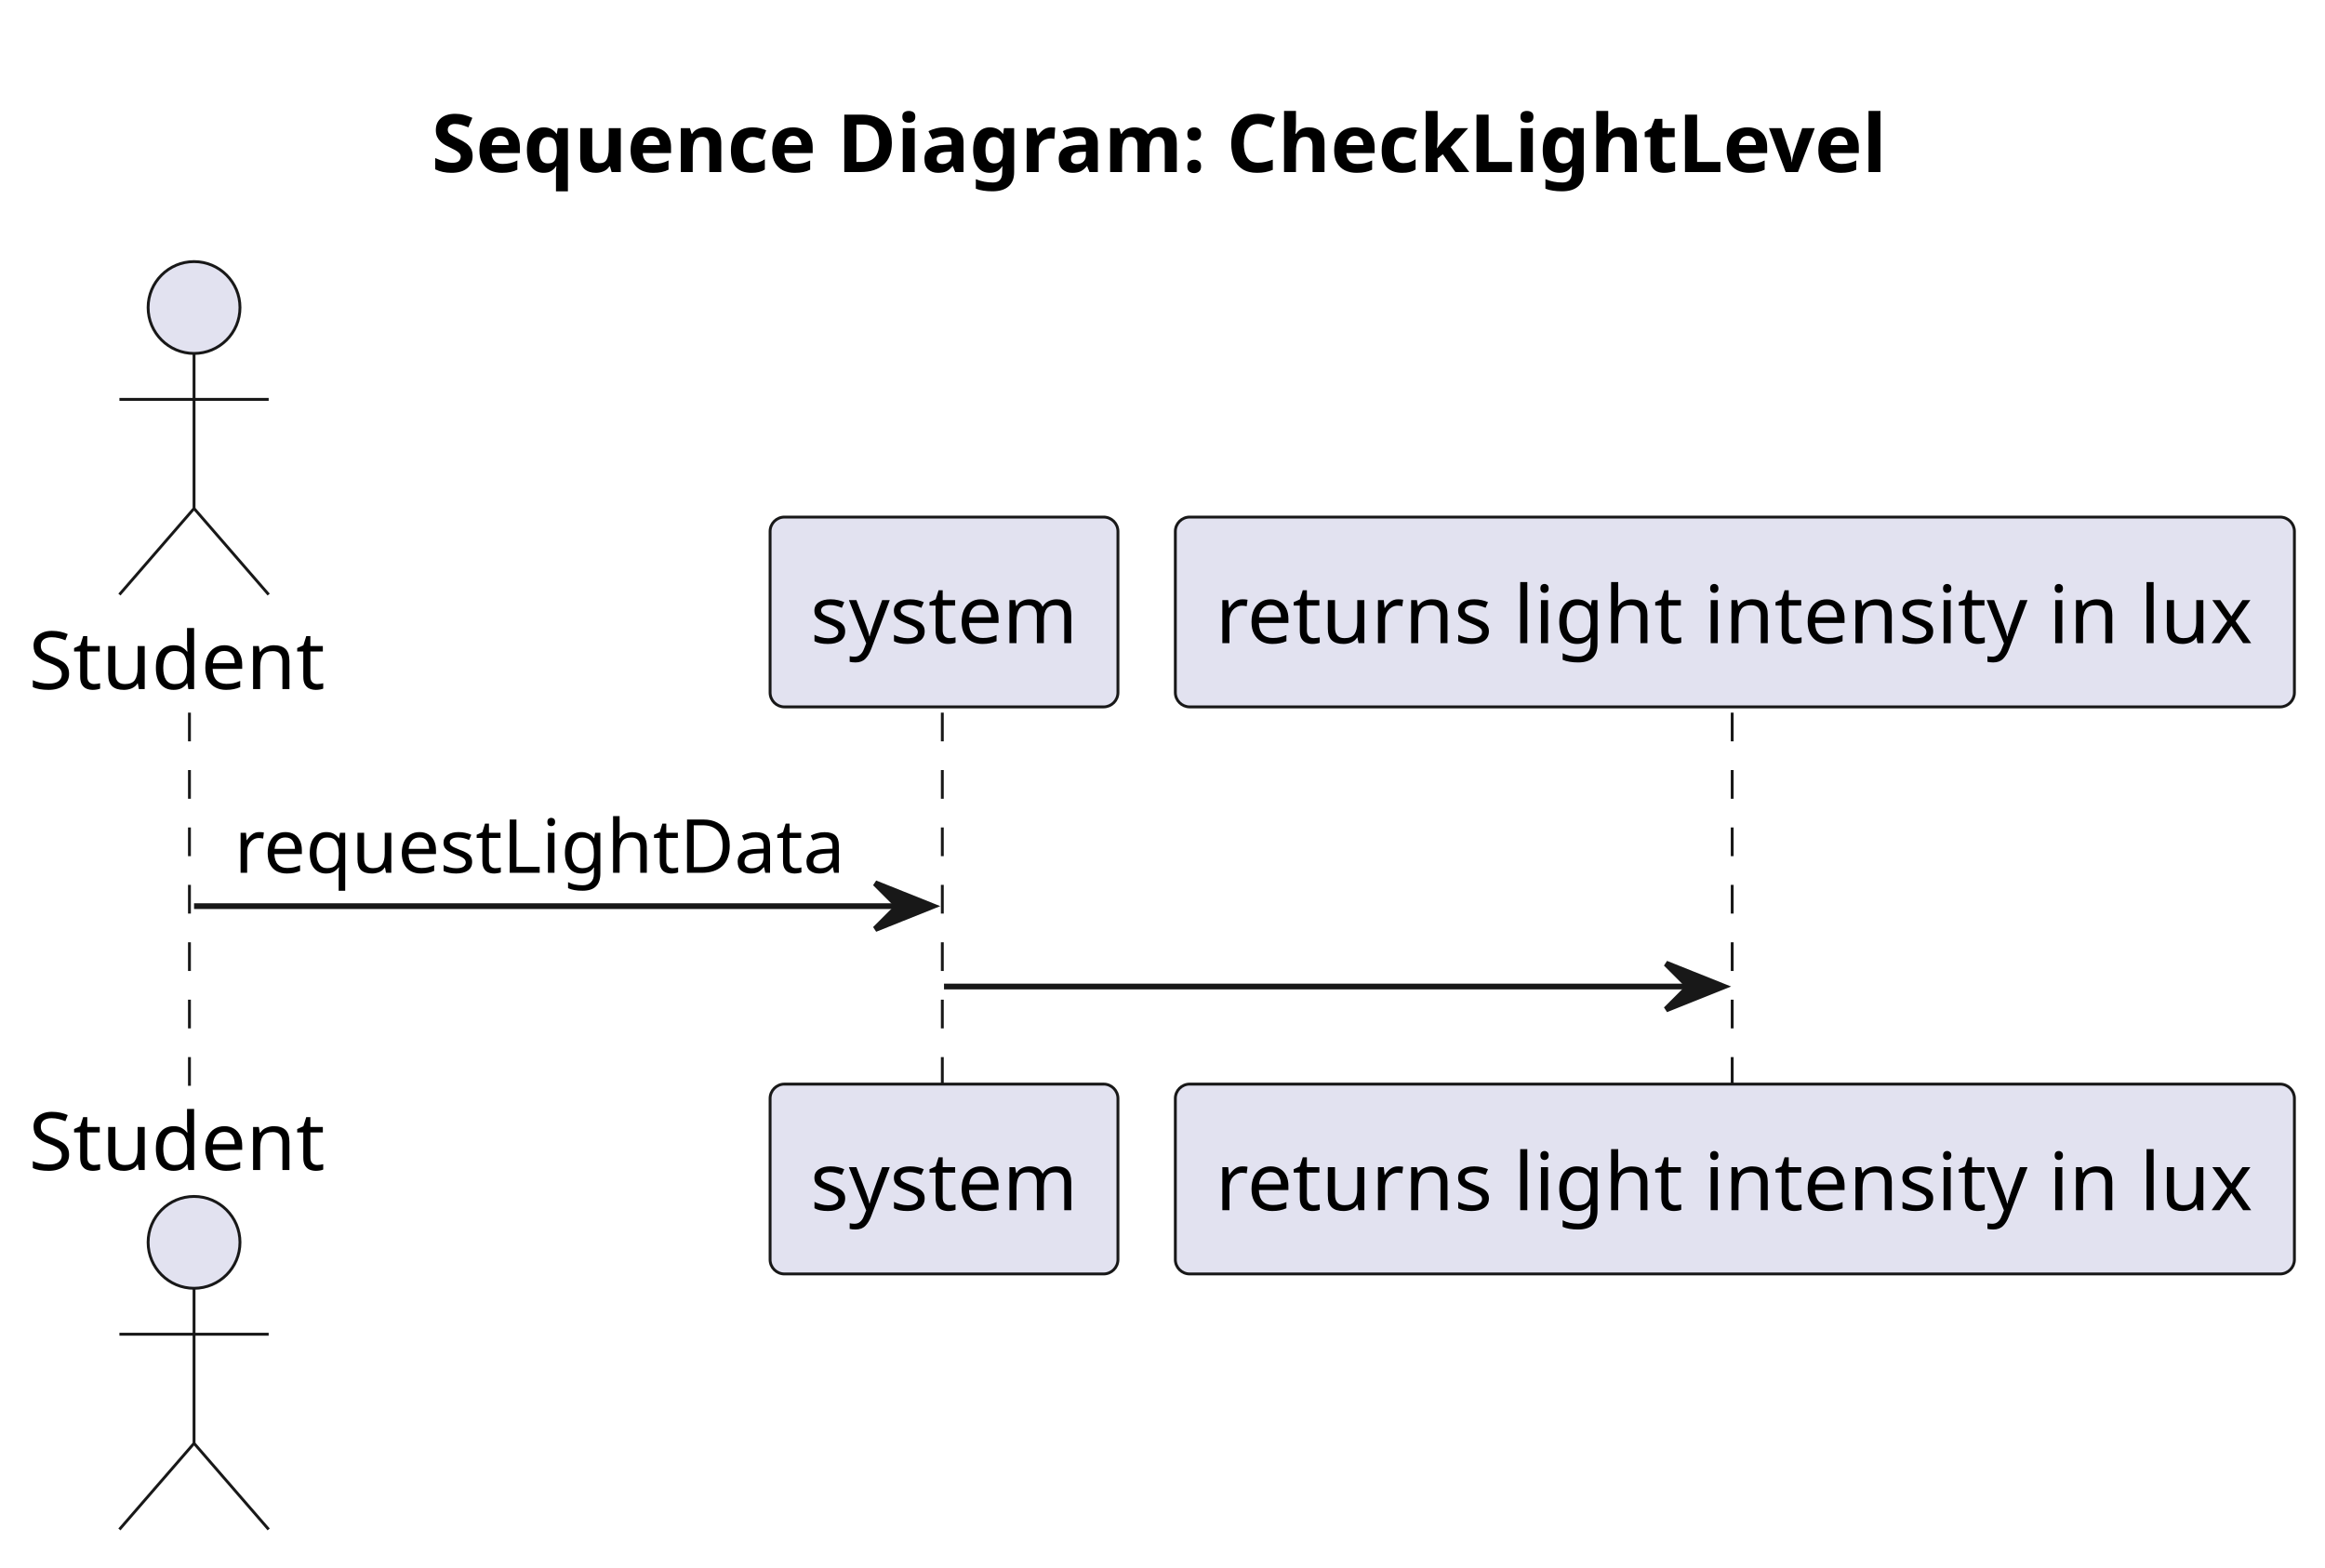
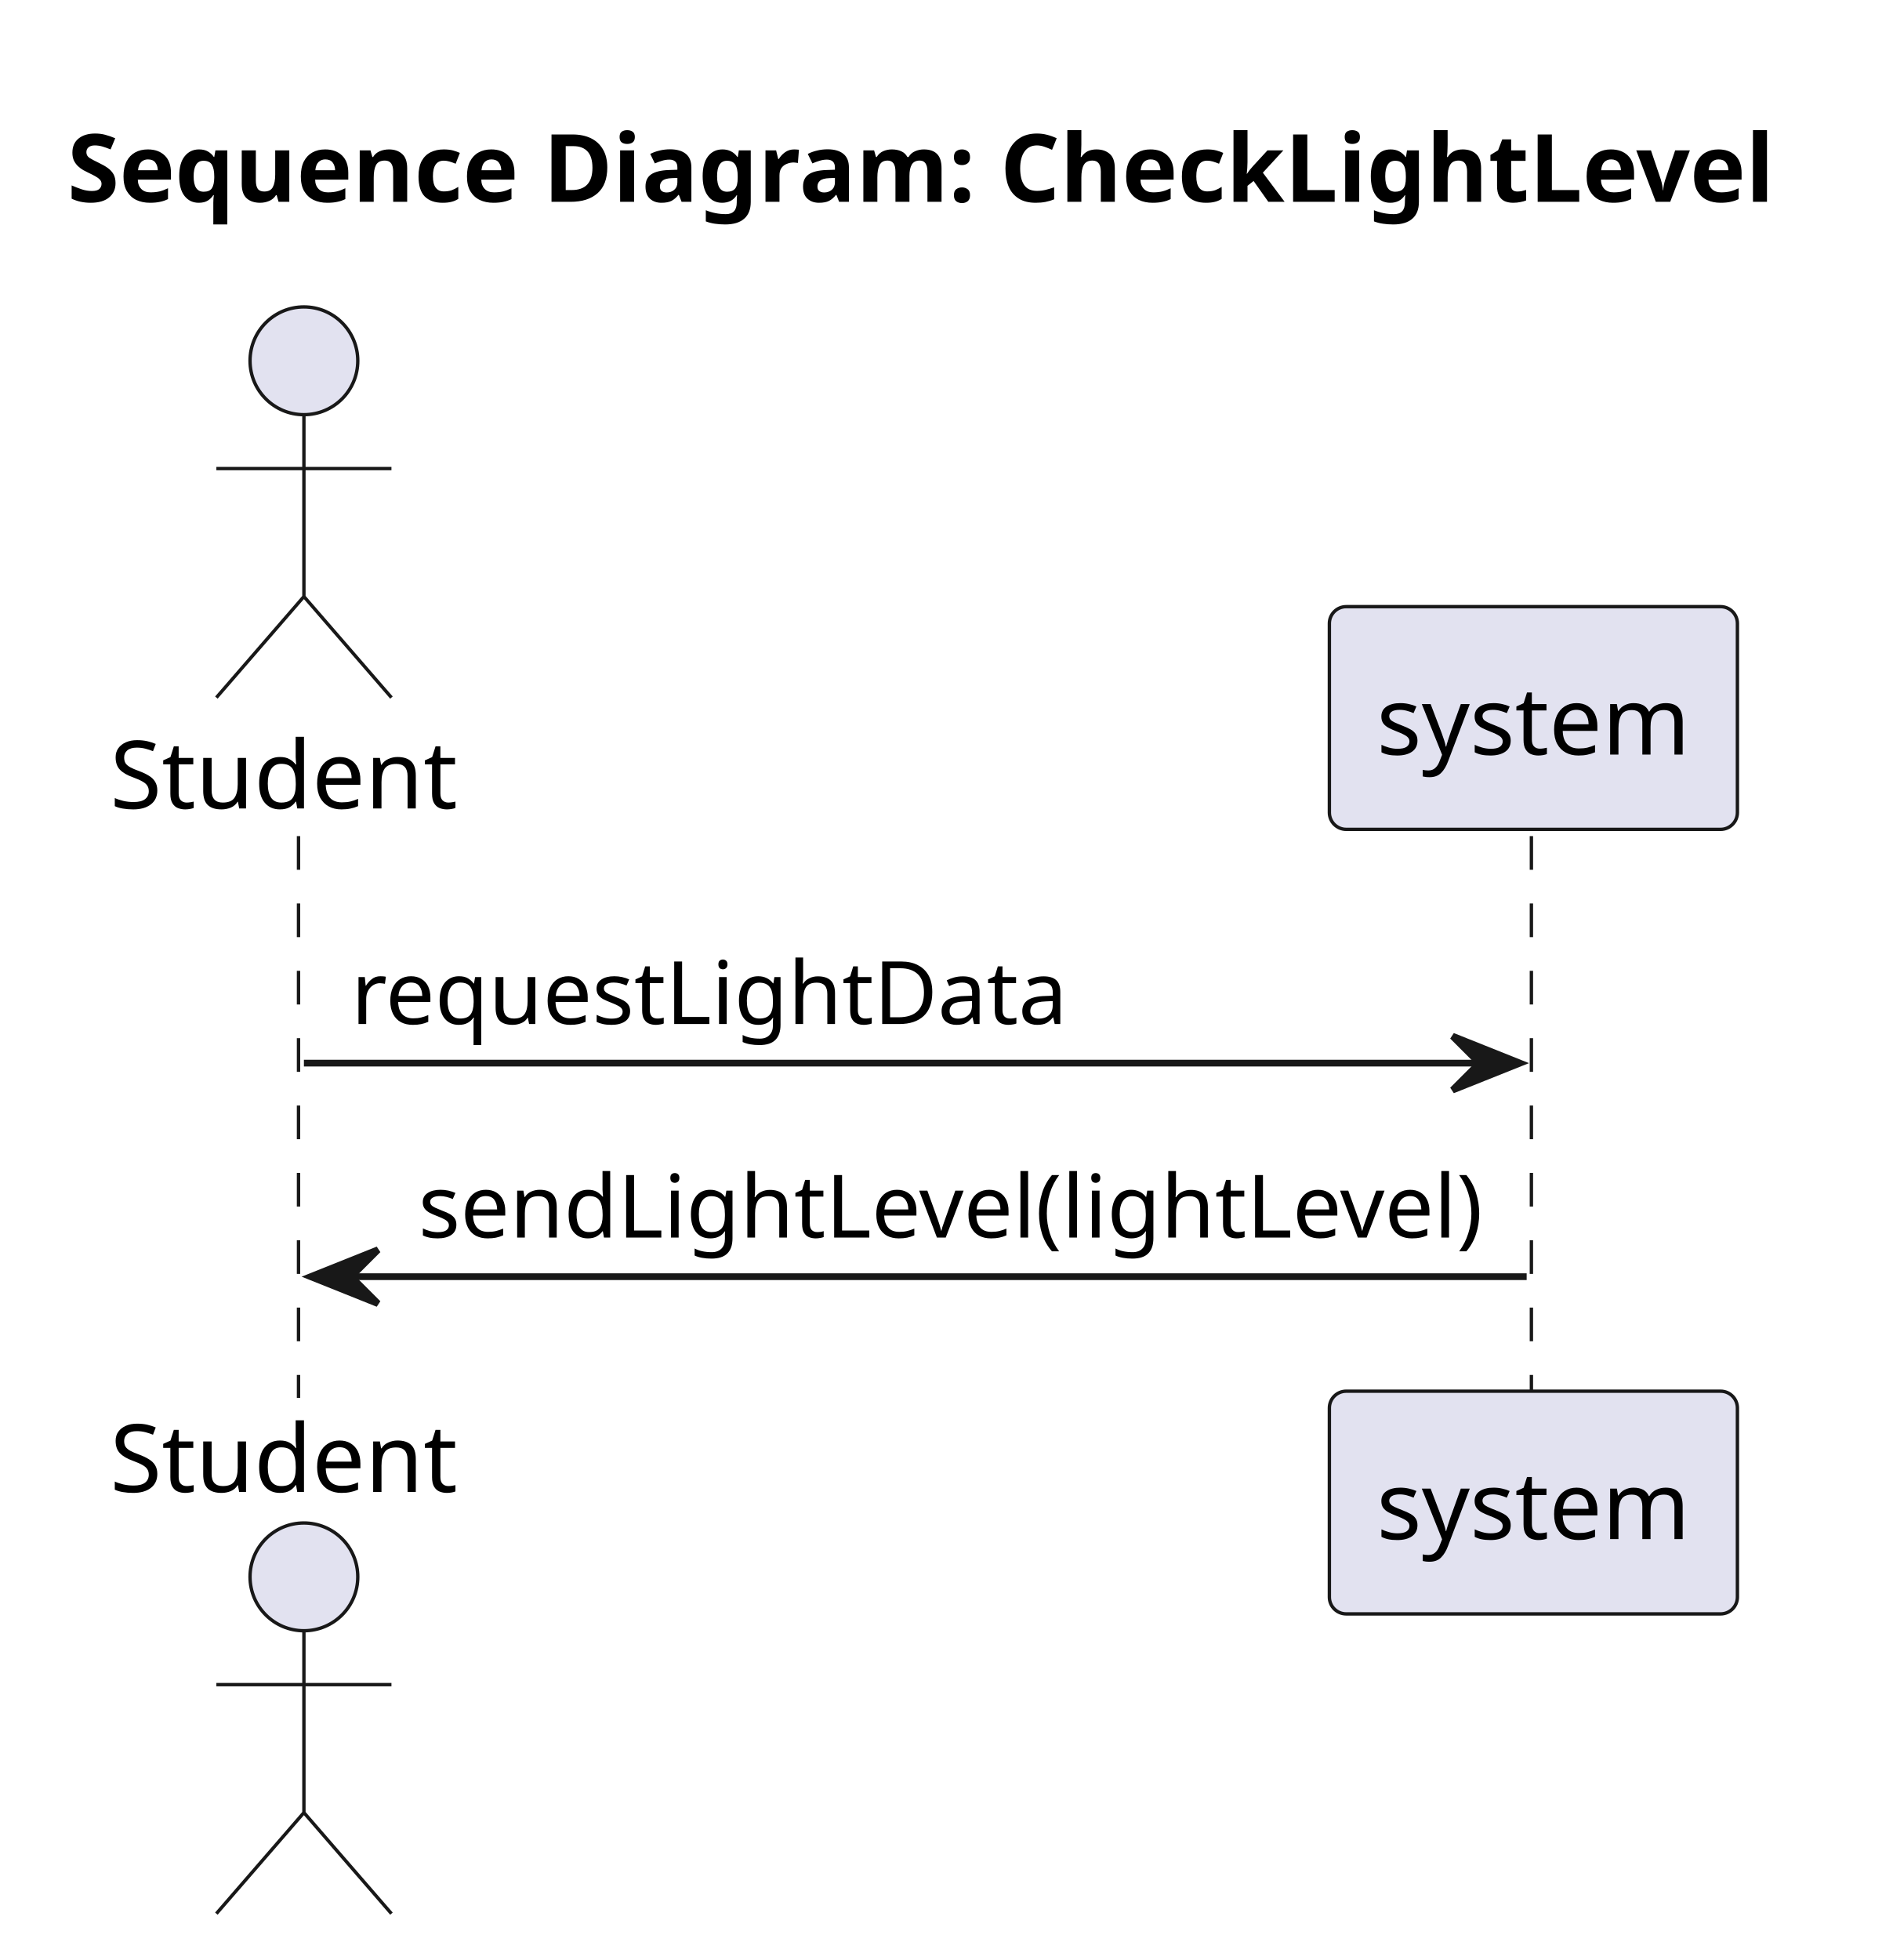
- <svg xmlns="http://www.w3.org/2000/svg" contentStyleType="text/css" data-diagram-type="SEQUENCE" height="273px" preserveAspectRatio="none" style="width:405px;height:273px;background:#FFFFFF;" version="1.1" viewBox="0 0 405 273" width="405px" zoomAndPan="magnify">
+ <svg xmlns="http://www.w3.org/2000/svg" contentStyleType="text/css" data-diagram-type="SEQUENCE" height="291px" preserveAspectRatio="none" style="width:281px;height:291px;background:#FFFFFF;" version="1.1" viewBox="0 0 281 291" width="281px" zoomAndPan="magnify">
  <defs />
  <g>
-     <text fill="#000000" font-family="sans-serif" font-size="14" font-weight="bold" lengthAdjust="spacing" textLength="253.329" x="75.172" y="29.966">Sequence Diagram: CheckLightLevel</text>
+     <text fill="#000000" font-family="sans-serif" font-size="14" font-weight="bold" lengthAdjust="spacing" textLength="253.329" x="10" y="29.966">Sequence Diagram: CheckLightLevel</text>
    <g class="participant-lifeline" data-entity-uid="part1" data-qualified-name="Actor" id="part1-lifeline">
      <g>
-         <rect fill="#000000" fill-opacity="0" height="65.706" width="8" x="29.802" y="124.136" />
-         <line style="stroke:#181818;stroke-width:0.5;stroke-dasharray:5,5;" x1="33" x2="33" y1="124.136" y2="189.842" />
+         <rect fill="#000000" fill-opacity="0" height="83.412" width="8" x="41.13" y="124.136" />
+         <line style="stroke:#181818;stroke-width:0.5;stroke-dasharray:5,5;" x1="44.328" x2="44.328" y1="124.136" y2="207.548" />
      </g>
    </g>
    <g class="participant-lifeline" data-entity-uid="part2" data-qualified-name="System" id="part2-lifeline">
      <g>
-         <rect fill="#000000" fill-opacity="0" height="65.706" width="8" x="160.441" y="124.136" />
-         <line style="stroke:#181818;stroke-width:0.5;stroke-dasharray:5,5;" x1="164.145" x2="164.145" y1="124.136" y2="189.842" />
-       </g>
-     </g>
-     <g class="participant-lifeline" data-entity-uid="part3" data-qualified-name="returns_light_intensity_in_lux" id="part3-lifeline">
-       <g>
-         <rect fill="#000000" fill-opacity="0" height="65.706" width="8" x="298.205" y="124.136" />
-         <line style="stroke:#181818;stroke-width:0.5;stroke-dasharray:5,5;" x1="301.737" x2="301.737" y1="124.136" y2="189.842" />
+         <rect fill="#000000" fill-opacity="0" height="83.412" width="8" x="223.705" y="124.136" />
+         <line style="stroke:#181818;stroke-width:0.5;stroke-dasharray:5,5;" x1="227.409" x2="227.409" y1="124.136" y2="207.548" />
      </g>
    </g>
    <g class="participant participant-head" data-entity-uid="part1" data-qualified-name="Actor" id="part1-head">
-       <text fill="#000000" font-family="sans-serif" font-size="14" lengthAdjust="spacing" textLength="51.604" x="5" y="120.034">Student</text>
-       <ellipse cx="33.802" cy="53.568" fill="#E2E2F0" rx="8" ry="8" style="stroke:#181818;stroke-width:0.5;" />
-       <path d="M33.802,61.568 L33.802,88.568 M20.802,69.568 L46.802,69.568 M33.802,88.568 L20.802,103.568 M33.802,88.568 L46.802,103.568" fill="none" style="stroke:#181818;stroke-width:0.5;" />
+       <text fill="#000000" font-family="sans-serif" font-size="14" lengthAdjust="spacing" textLength="51.604" x="16.328" y="120.034">Student</text>
+       <ellipse cx="45.13" cy="53.568" fill="#E2E2F0" rx="8" ry="8" style="stroke:#181818;stroke-width:0.5;" />
+       <path d="M45.13,61.568 L45.13,88.568 M32.13,69.568 L58.13,69.568 M45.13,88.568 L32.13,103.568 M45.13,88.568 L58.13,103.568" fill="none" style="stroke:#181818;stroke-width:0.5;" />
    </g>
    <g class="participant participant-tail" data-entity-uid="part1" data-qualified-name="Actor" id="part1-tail">
-       <text fill="#000000" font-family="sans-serif" font-size="14" lengthAdjust="spacing" textLength="51.604" x="5" y="203.808">Student</text>
-       <ellipse cx="33.802" cy="216.41" fill="#E2E2F0" rx="8" ry="8" style="stroke:#181818;stroke-width:0.5;" />
-       <path d="M33.802,224.41 L33.802,251.41 M20.802,232.41 L46.802,232.41 M33.802,251.41 L20.802,266.41 M33.802,251.41 L46.802,266.41" fill="none" style="stroke:#181818;stroke-width:0.5;" />
+       <text fill="#000000" font-family="sans-serif" font-size="14" lengthAdjust="spacing" textLength="51.604" x="16.328" y="221.514">Student</text>
+       <ellipse cx="45.13" cy="234.116" fill="#E2E2F0" rx="8" ry="8" style="stroke:#181818;stroke-width:0.5;" />
+       <path d="M45.13,242.116 L45.13,269.116 M32.13,250.116 L58.13,250.116 M45.13,269.116 L32.13,284.116 M45.13,269.116 L58.13,284.116" fill="none" style="stroke:#181818;stroke-width:0.5;" />
    </g>
    <g class="participant participant-head" data-entity-uid="part2" data-qualified-name="System" id="part2-head">
-       <rect fill="#E2E2F0" height="33.068" rx="2.5" ry="2.5" style="stroke:#181818;stroke-width:0.5;" width="60.592" x="134.145" y="90.068" />
-       <text fill="#000000" font-family="sans-serif" font-size="14" lengthAdjust="spacing" textLength="46.592" x="141.145" y="112.034">system</text>
+       <rect fill="#E2E2F0" height="33.068" rx="2.5" ry="2.5" style="stroke:#181818;stroke-width:0.5;" width="60.592" x="197.409" y="90.068" />
+       <text fill="#000000" font-family="sans-serif" font-size="14" lengthAdjust="spacing" textLength="46.592" x="204.409" y="112.034">system</text>
    </g>
    <g class="participant participant-tail" data-entity-uid="part2" data-qualified-name="System" id="part2-tail">
-       <rect fill="#E2E2F0" height="33.068" rx="2.5" ry="2.5" style="stroke:#181818;stroke-width:0.5;" width="60.592" x="134.145" y="188.842" />
-       <text fill="#000000" font-family="sans-serif" font-size="14" lengthAdjust="spacing" textLength="46.592" x="141.145" y="210.808">system</text>
-     </g>
-     <g class="participant participant-head" data-entity-uid="part3" data-qualified-name="returns_light_intensity_in_lux" id="part3-head">
-       <rect fill="#E2E2F0" height="33.068" rx="2.5" ry="2.5" style="stroke:#181818;stroke-width:0.5;" width="194.935" x="204.737" y="90.068" />
-       <text fill="#000000" font-family="sans-serif" font-size="14" lengthAdjust="spacing" textLength="180.935" x="211.737" y="112.034">returns light intensity in lux</text>
-     </g>
-     <g class="participant participant-tail" data-entity-uid="part3" data-qualified-name="returns_light_intensity_in_lux" id="part3-tail">
-       <rect fill="#E2E2F0" height="33.068" rx="2.5" ry="2.5" style="stroke:#181818;stroke-width:0.5;" width="194.935" x="204.737" y="188.842" />
-       <text fill="#000000" font-family="sans-serif" font-size="14" lengthAdjust="spacing" textLength="180.935" x="211.737" y="210.808">returns light intensity in lux</text>
+       <rect fill="#E2E2F0" height="33.068" rx="2.5" ry="2.5" style="stroke:#181818;stroke-width:0.5;" width="60.592" x="197.409" y="206.548" />
+       <text fill="#000000" font-family="sans-serif" font-size="14" lengthAdjust="spacing" textLength="46.592" x="204.409" y="228.514">system</text>
    </g>
    <g class="message" data-entity-1="part1" data-entity-2="part2" id="msg1">
-       <polygon fill="#181818" points="152.441,153.842,162.441,157.842,152.441,161.842,156.441,157.842" style="stroke:#181818;stroke-width:1;" />
-       <line style="stroke:#181818;stroke-width:1;" x1="33.802" x2="158.441" y1="157.842" y2="157.842" />
-       <text fill="#000000" font-family="sans-serif" font-size="13" lengthAdjust="spacing" textLength="106.639" x="40.802" y="152.033">requestLightData</text>
+       <polygon fill="#181818" points="215.705,153.842,225.705,157.842,215.705,161.842,219.705,157.842" style="stroke:#181818;stroke-width:1;" />
+       <line style="stroke:#181818;stroke-width:1;" x1="45.13" x2="221.705" y1="157.842" y2="157.842" />
+       <text fill="#000000" font-family="sans-serif" font-size="13" lengthAdjust="spacing" textLength="106.639" x="52.13" y="152.033">requestLightData</text>
    </g>
-     <g class="message" data-entity-1="part2" data-entity-2="part3" id="msg2">
-       <polygon fill="#181818" points="290.205,167.842,300.205,171.842,290.205,175.842,294.205,171.842" style="stroke:#181818;stroke-width:1;" />
-       <line style="stroke:#181818;stroke-width:1;" x1="164.441" x2="296.205" y1="171.842" y2="171.842" />
+     <g class="message" data-entity-1="part2" data-entity-2="part1" id="msg2">
+       <polygon fill="#181818" points="56.13,185.548,46.13,189.548,56.13,193.548,52.13,189.548" style="stroke:#181818;stroke-width:1;" />
+       <line style="stroke:#181818;stroke-width:1;" x1="50.13" x2="226.705" y1="189.548" y2="189.548" />
+       <text fill="#000000" font-family="sans-serif" font-size="13" lengthAdjust="spacing" textLength="158.574" x="62.13" y="183.739">sendLightLevel(lightLevel)</text>
    </g>
  </g>
</svg>
